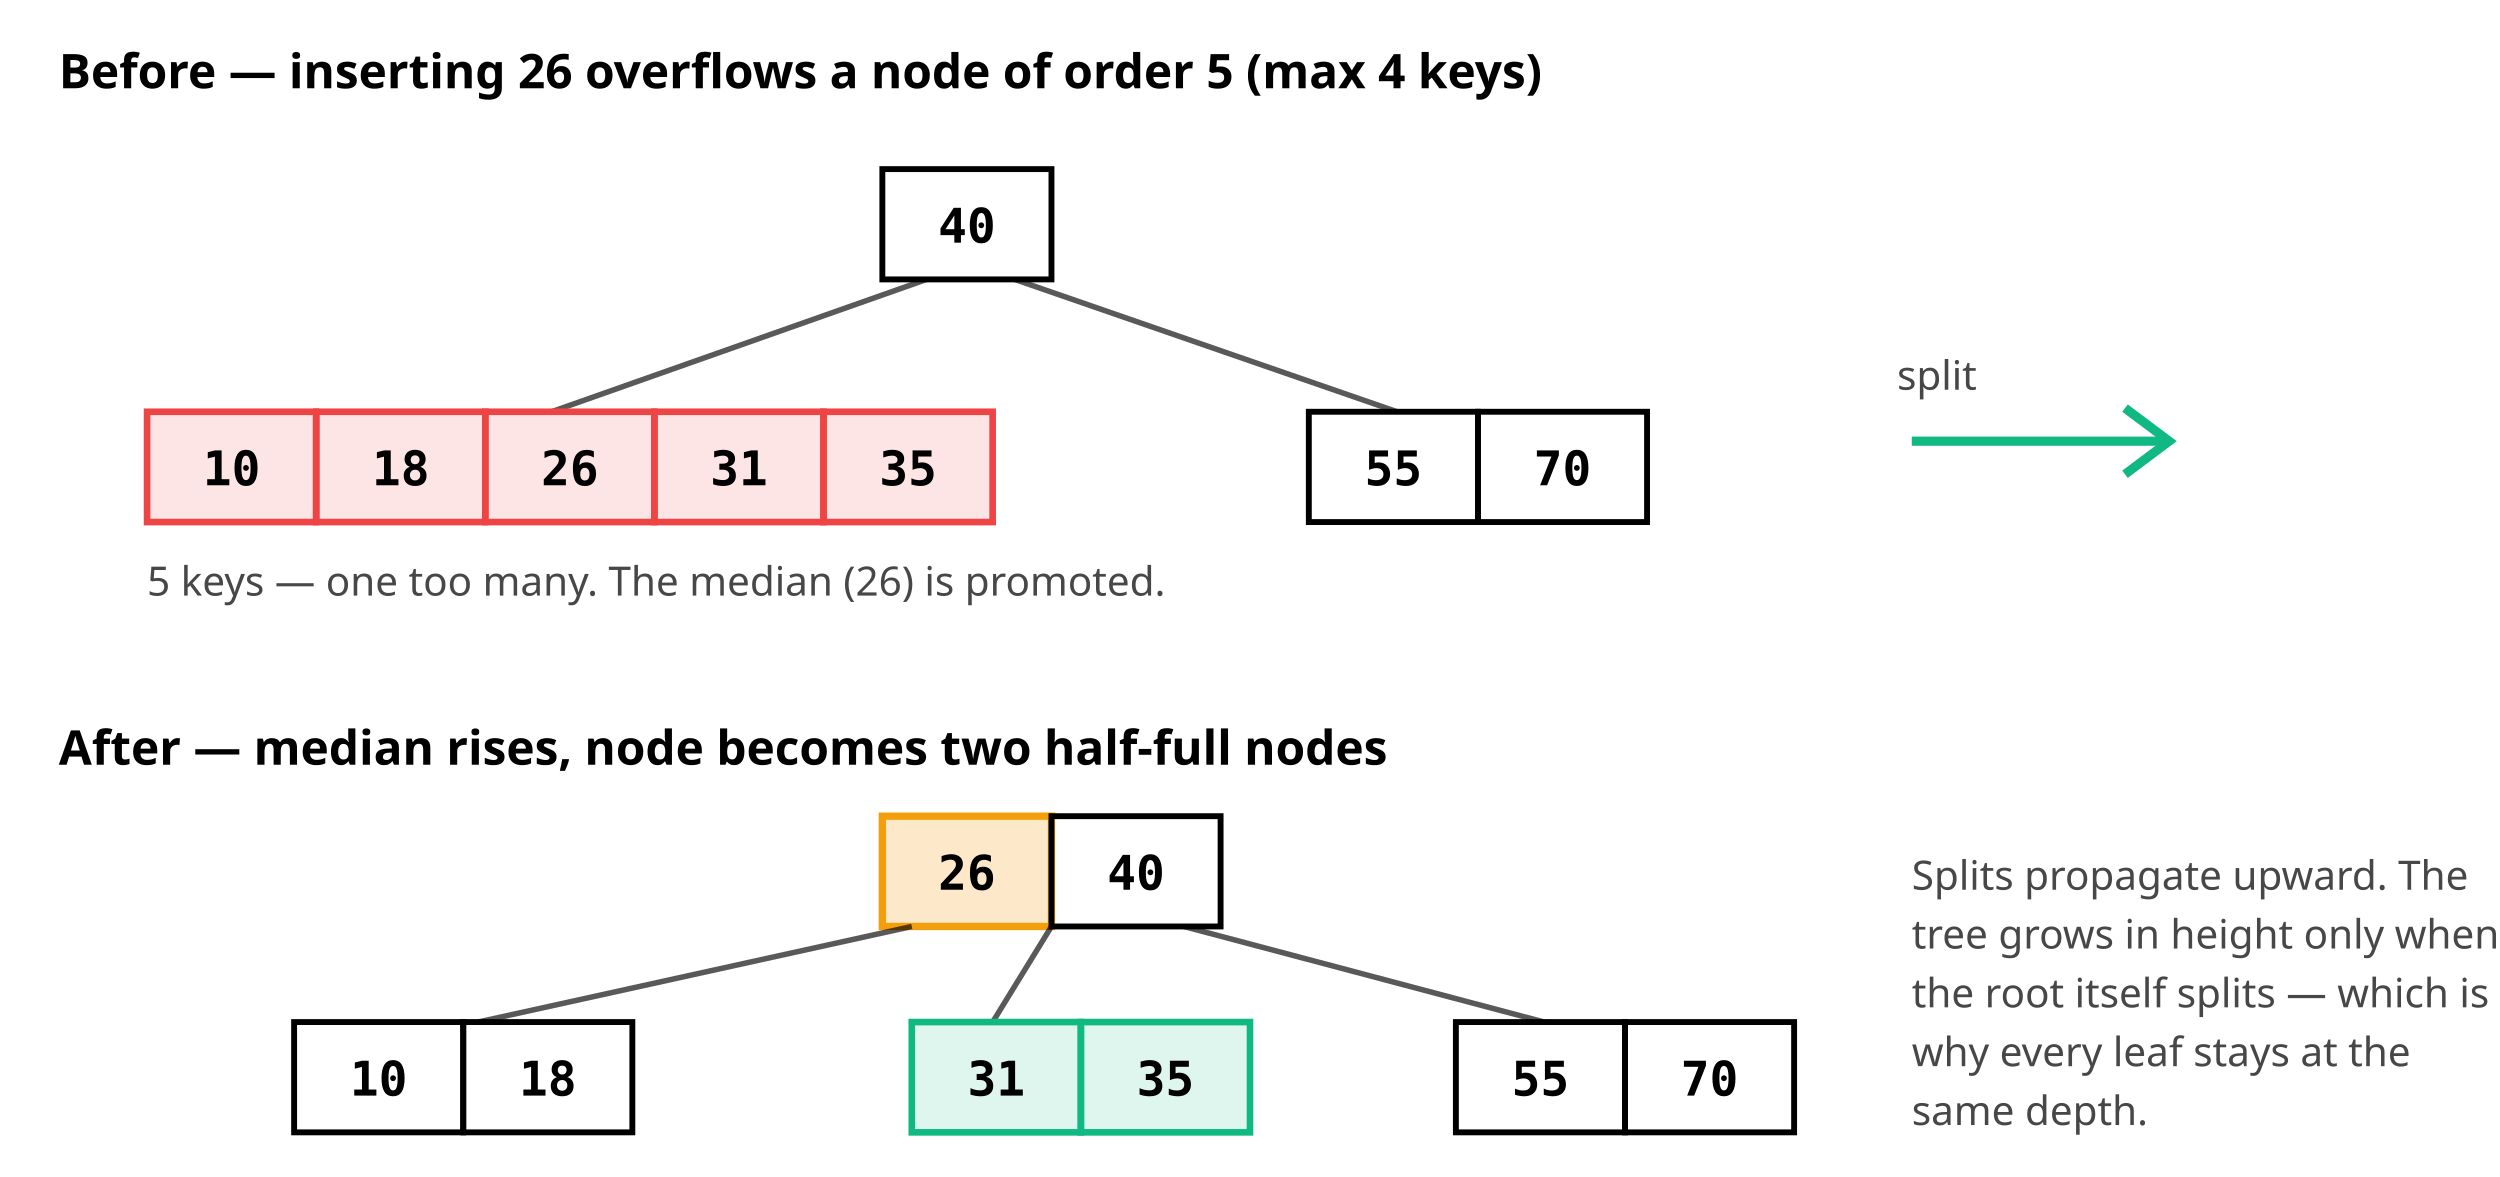
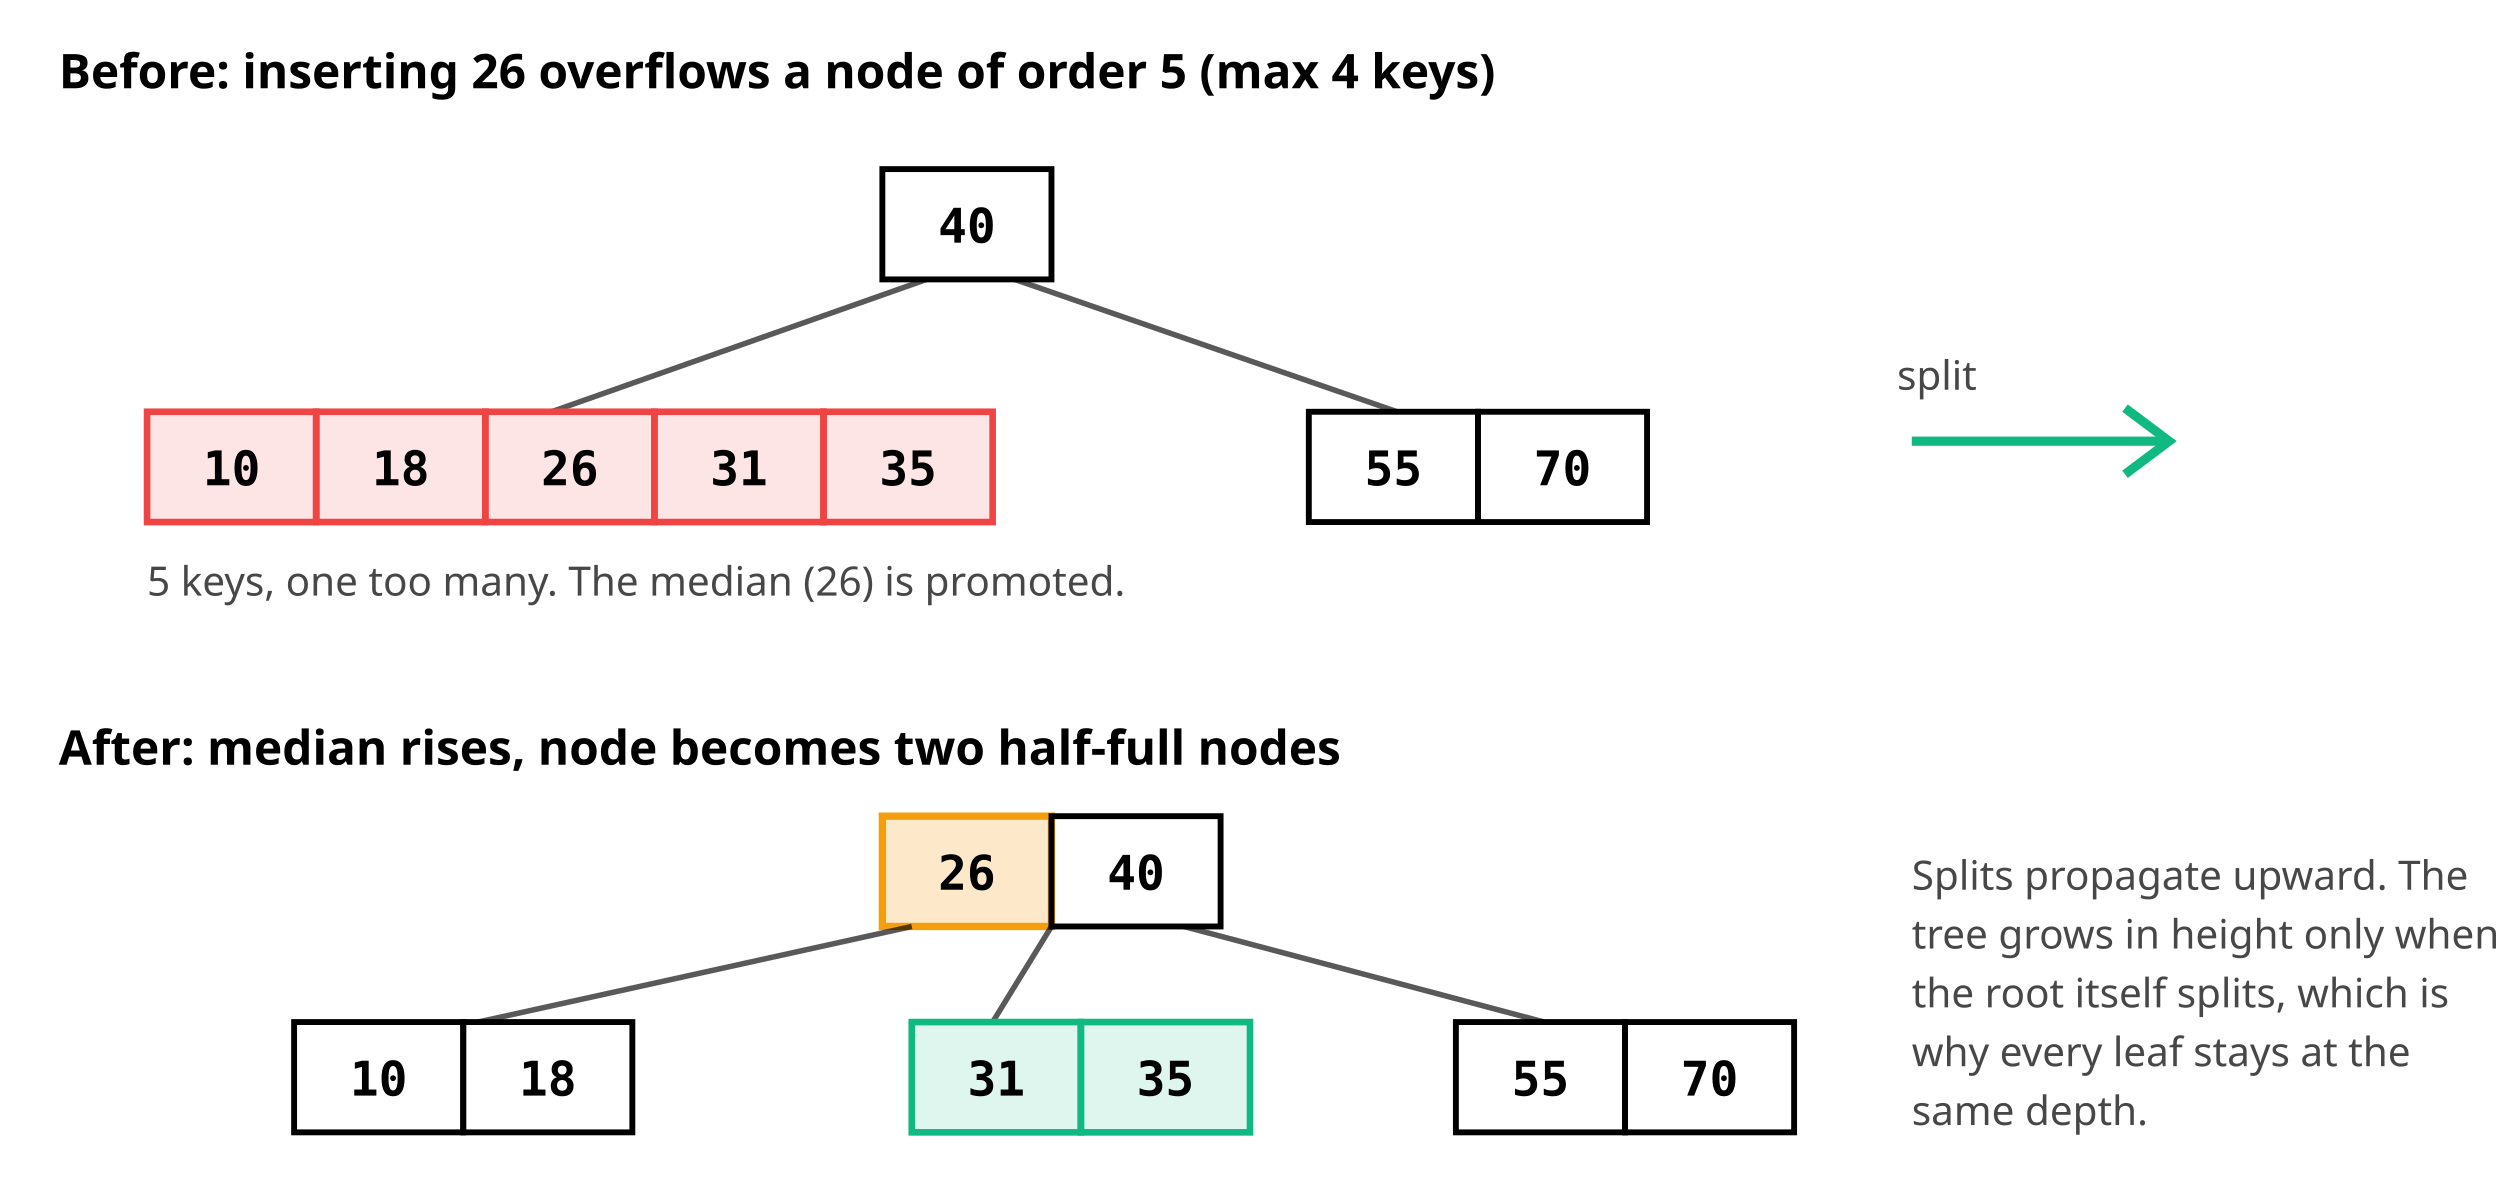
<svg xmlns="http://www.w3.org/2000/svg" viewBox="0 0 680 320" role="img" aria-label="A B-tree node split promoting the median key to the parent" style="max-width:100%;height:auto;color:inherit">
  <style>
    .cell { fill: none; stroke: currentColor; stroke-width: 1.6; }
    .over { fill: #ef4444; fill-opacity: .14; stroke: #ef4444; stroke-width: 1.8; }
    .med  { fill: #f59e0b; fill-opacity: .22; stroke: #f59e0b; stroke-width: 2; }
    .new  { fill: #10b981; fill-opacity: .14; stroke: #10b981; stroke-width: 1.8; }
    .k    { fill: currentColor; font: 600 13px ui-monospace, monospace; text-anchor: middle; }
    .cap  { fill: currentColor; font: 600 13px system-ui, sans-serif; }
    .note { fill: currentColor; font: 11px system-ui, sans-serif; opacity: .72; }
    .e    { stroke: currentColor; stroke-width: 1.5; opacity: .65; fill: none; }
    .arw  { stroke: #10b981; stroke-width: 2.5; fill: none; }
  </style>
-   <text class="cap" x="16" y="24">Before — inserting 26 overflows a node of order 5 (max 4 keys)</text>
+   <text class="cap" x="16" y="24">Before: inserting 26 overflows a node of order 5 (max 4 keys)</text>
  <g>
    <rect class="cell" x="240" y="46" width="46" height="30" />
    <text class="k" x="263" y="66">40</text>
  </g>
  <line class="e" x1="252" y1="76" x2="150" y2="112" />
  <line class="e" x1="276" y1="76" x2="380" y2="112" />
  <g>
    <rect class="over" x="40" y="112" width="46" height="30" />
    <text class="k" x="63" y="132">10</text>
    <rect class="over" x="86" y="112" width="46" height="30" />
    <text class="k" x="109" y="132">18</text>
    <rect class="over" x="132" y="112" width="46" height="30" />
    <text class="k" x="155" y="132">26</text>
    <rect class="over" x="178" y="112" width="46" height="30" />
    <text class="k" x="201" y="132">31</text>
    <rect class="over" x="224" y="112" width="46" height="30" />
    <text class="k" x="247" y="132">35</text>
  </g>
-   <text class="note" x="40" y="162">5 keys — one too many. The median (26) is promoted.</text>
+   <text class="note" x="40" y="162">5 keys, one too many. The median (26) is promoted.</text>
  <g>
    <rect class="cell" x="356" y="112" width="46" height="30" />
    <text class="k" x="379" y="132">55</text>
    <rect class="cell" x="402" y="112" width="46" height="30" />
    <text class="k" x="425" y="132">70</text>
  </g>
  <path class="arw" d="M520,120 L590,120" />
  <path class="arw" d="M578,111 L590,120 L578,129" />
  <text class="note" x="516" y="106" fill="#10b981">split</text>
-   <text class="cap" x="16" y="208">After — median rises, node becomes two half-full nodes</text>
+   <text class="cap" x="16" y="208">After: median rises, node becomes two half-full nodes</text>
  <g>
    <rect class="med" x="240" y="222" width="46" height="30" />
    <text class="k" x="263" y="242">26</text>
    <rect class="cell" x="286" y="222" width="46" height="30" />
    <text class="k" x="309" y="242">40</text>
  </g>
  <line class="e" x1="248" y1="252" x2="130" y2="278" />
  <line class="e" x1="286" y1="252" x2="270" y2="278" />
  <line class="e" x1="322" y1="252" x2="420" y2="278" />
  <g>
    <rect class="cell" x="80" y="278" width="46" height="30" />
    <text class="k" x="103" y="298">10</text>
    <rect class="cell" x="126" y="278" width="46" height="30" />
    <text class="k" x="149" y="298">18</text>
  </g>
  <g>
    <rect class="new" x="248" y="278" width="46" height="30" />
    <text class="k" x="271" y="298">31</text>
    <rect class="new" x="294" y="278" width="46" height="30" />
    <text class="k" x="317" y="298">35</text>
  </g>
  <g>
    <rect class="cell" x="396" y="278" width="46" height="30" />
    <text class="k" x="419" y="298">55</text>
    <rect class="cell" x="442" y="278" width="46" height="30" />
    <text class="k" x="465" y="298">70</text>
  </g>
  <text class="note" x="520" y="242">Splits propagate upward. The</text>
  <text class="note" x="520" y="258">tree grows in height only when</text>
-   <text class="note" x="520" y="274">the root itself splits — which is</text>
+   <text class="note" x="520" y="274">the root itself splits, which is</text>
  <text class="note" x="520" y="290">why every leaf stays at the</text>
  <text class="note" x="520" y="306">same depth.</text>
</svg>
